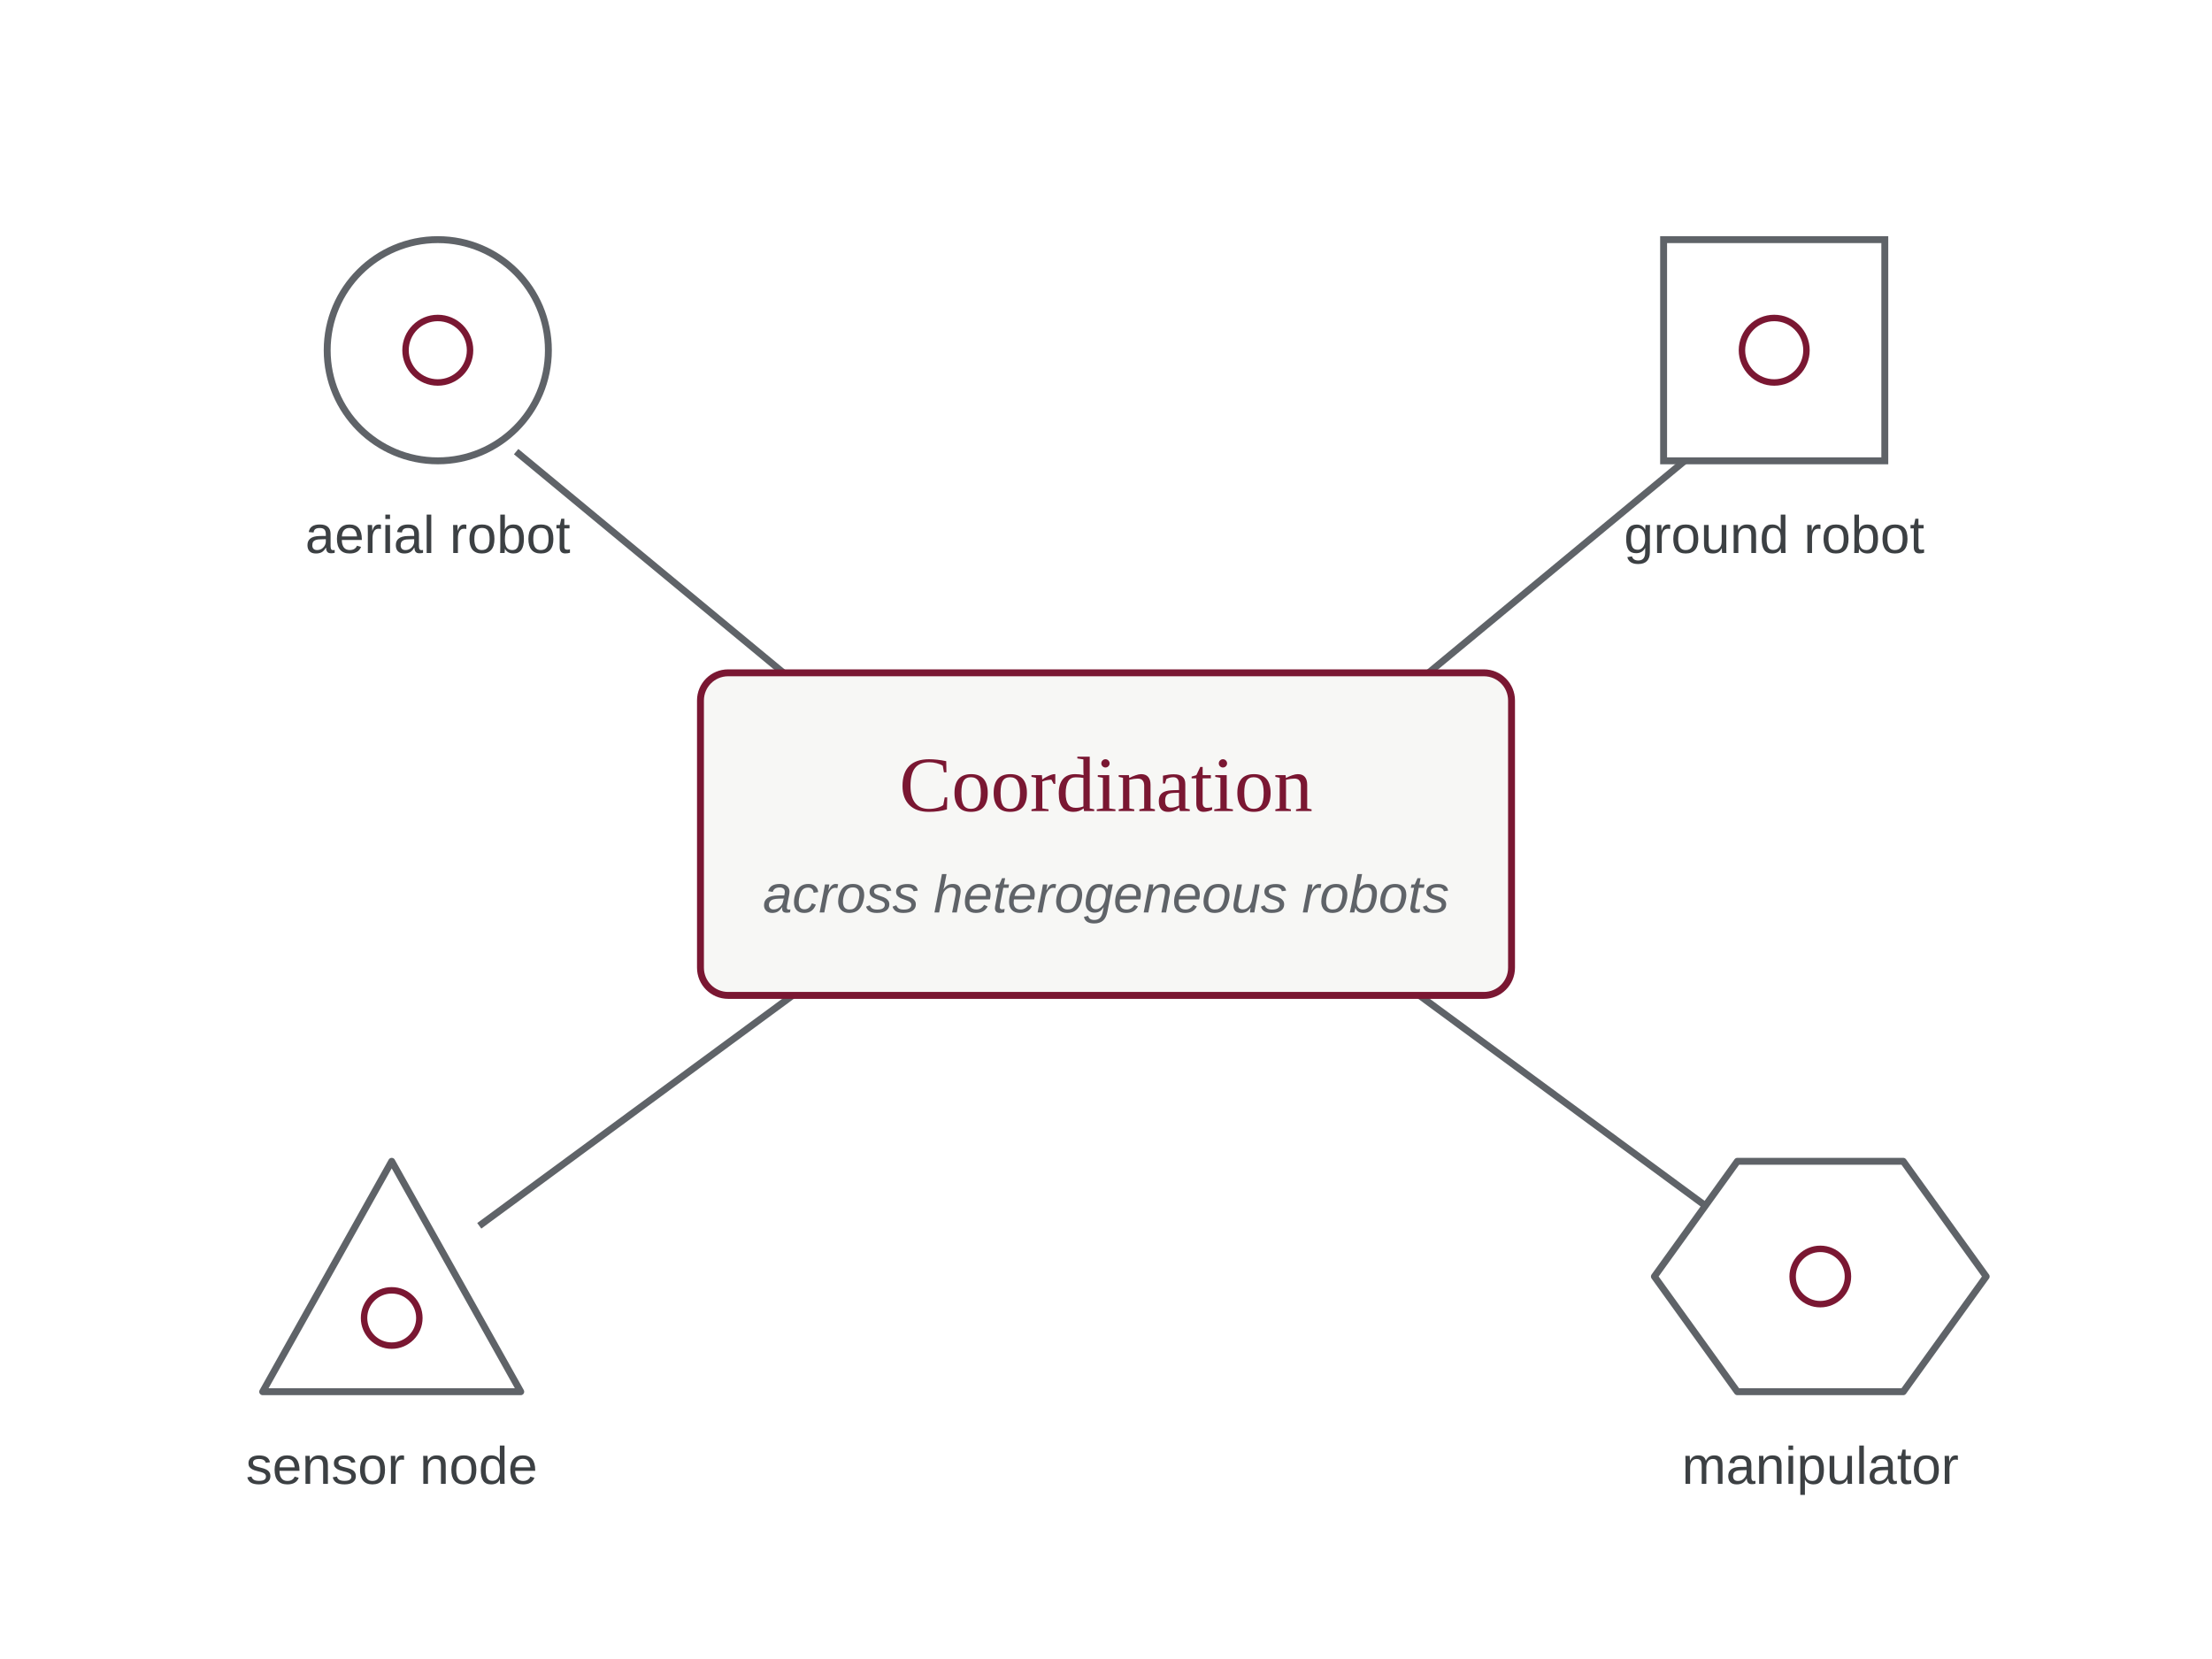
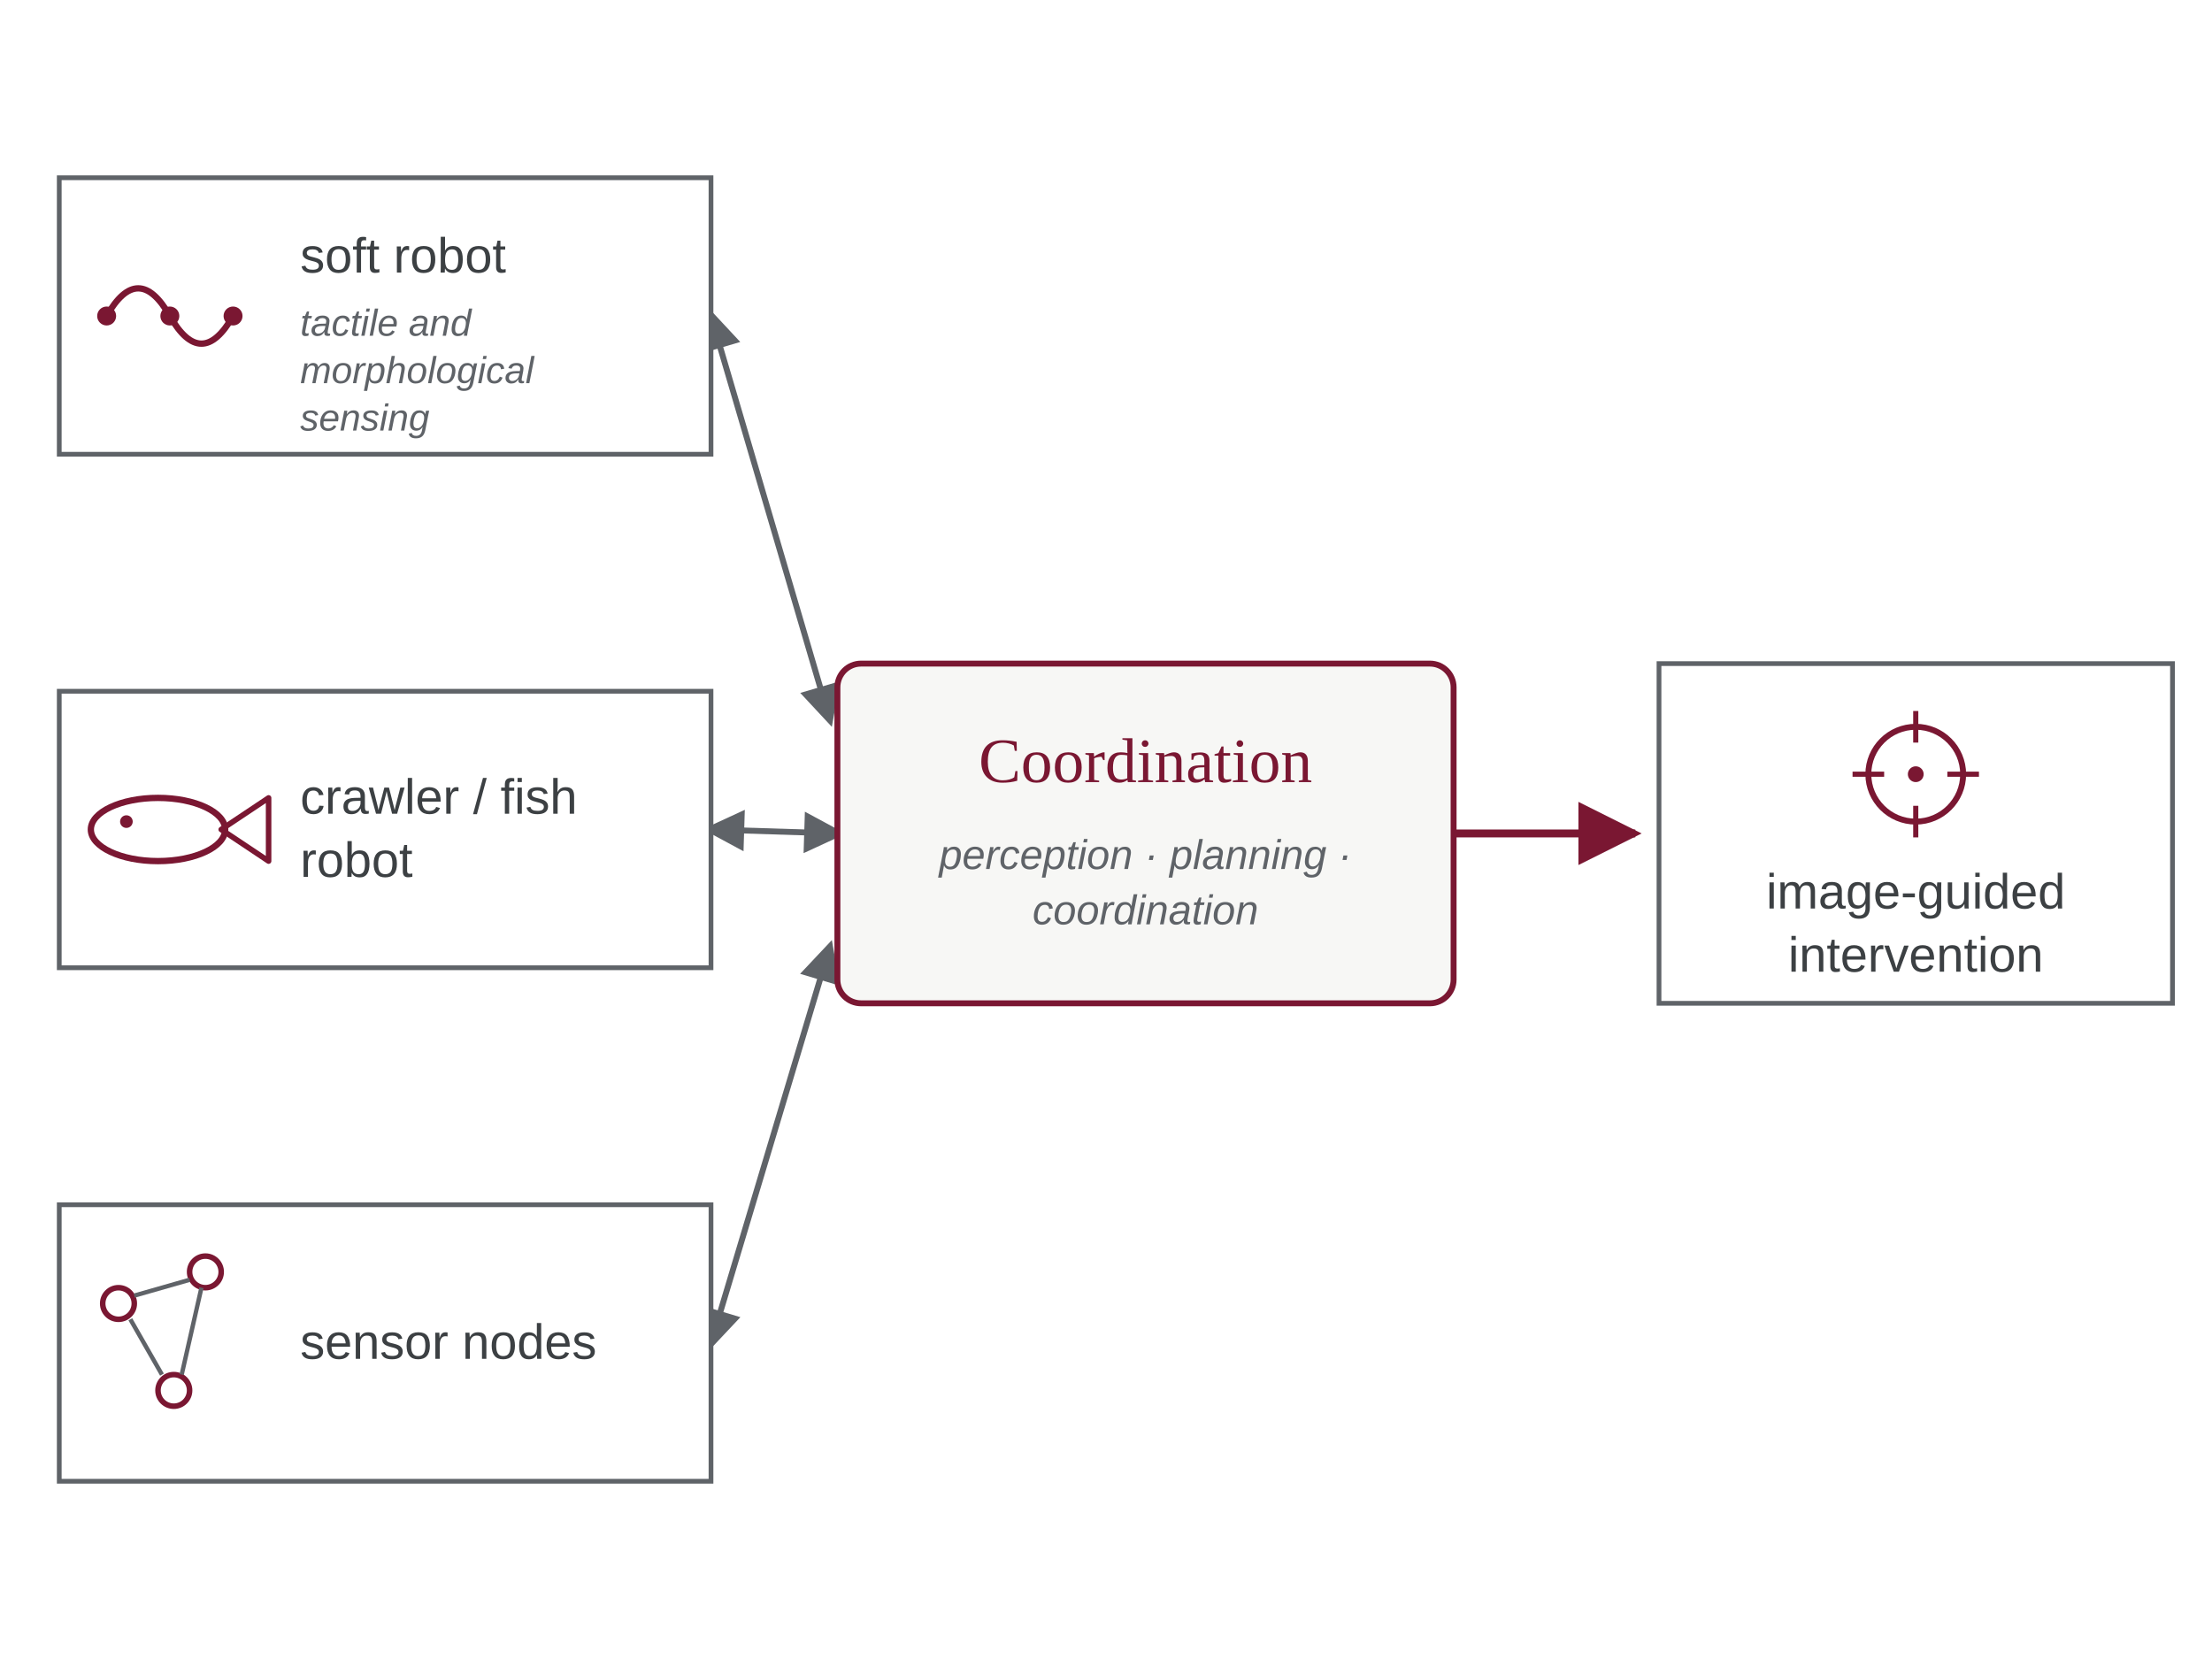
- <svg xmlns="http://www.w3.org/2000/svg" viewBox="0 0 480 360" width="480" height="360" role="img" aria-label="Coordination of heterogeneous robotic systems diagram">
-   <rect x="0" y="0" width="480" height="360" fill="#ffffff" />
-   <line x1="112" y1="98" x2="170" y2="146" stroke="#5f6368" stroke-width="1.5" />
-   <line x1="368" y1="98" x2="310" y2="146" stroke="#5f6368" stroke-width="1.5" />
-   <line x1="104" y1="266" x2="172" y2="216" stroke="#5f6368" stroke-width="1.5" />
-   <line x1="376" y1="266" x2="308" y2="216" stroke="#5f6368" stroke-width="1.5" />
+ <svg xmlns="http://www.w3.org/2000/svg" viewBox="0 0 560 420" width="560" height="420" role="img" aria-label="Perception, planning and coordination across heterogeneous robots toward image-guided intervention">
+   <defs>
+     <marker id="rob-arrow" viewBox="0 0 10 10" refX="8" refY="5" markerWidth="7" markerHeight="7" orient="auto-start-reverse">
+       <path d="M0,0 L10,5 L0,10 Z" fill="#5f6368" />
+     </marker>
+     <marker id="rob-arrow-claret" viewBox="0 0 10 10" refX="9" refY="5" markerWidth="8" markerHeight="8" orient="auto-start-reverse">
+       <path d="M0,0 L10,5 L0,10 Z" fill="#7a1732" />
+     </marker>
+   </defs>
+   <rect x="0" y="0" width="560" height="420" fill="#ffffff" />
+   <line x1="180" y1="80" x2="210" y2="182" stroke="#5f6368" stroke-width="1.5" marker-start="url(#rob-arrow)" marker-end="url(#rob-arrow)" />
+   <line x1="180" y1="210" x2="212" y2="211" stroke="#5f6368" stroke-width="1.5" marker-start="url(#rob-arrow)" marker-end="url(#rob-arrow)" />
+   <line x1="180" y1="340" x2="210" y2="240" stroke="#5f6368" stroke-width="1.5" marker-start="url(#rob-arrow)" marker-end="url(#rob-arrow)" />
  <g>
-     <rect x="152" y="146" width="176" height="70" rx="6" fill="#f7f7f5" stroke="#7a1732" stroke-width="1.5" />
-     <text x="240" y="176" text-anchor="middle" font-family="Georgia, 'Times New Roman', serif" font-size="17" fill="#7a1732">Coordination</text>
-     <text x="240" y="198" text-anchor="middle" font-family="Arial, Helvetica, sans-serif" font-size="11.5" font-style="italic" fill="#5f6368">across heterogeneous robots</text>
+     <rect x="15" y="45" width="165" height="70" fill="#ffffff" stroke="#5f6368" stroke-width="1.2" />
+     <path d="M27,80 q8,-14 16,0 q8,14 16,0" fill="none" stroke="#7a1732" stroke-width="1.6" stroke-linecap="round" />
+     <circle cx="27" cy="80" r="2.4" fill="#7a1732" />
+     <circle cx="43" cy="80" r="2.4" fill="#7a1732" />
+     <circle cx="59" cy="80" r="2.4" fill="#7a1732" />
+     <text x="76" y="69" font-family="Arial, Helvetica, sans-serif" font-size="12.5" fill="#3c4043">soft robot</text>
+     <text x="76" y="85" font-family="Arial, Helvetica, sans-serif" font-size="9.5" font-style="italic" fill="#5f6368">tactile and</text>
+     <text x="76" y="97" font-family="Arial, Helvetica, sans-serif" font-size="9.5" font-style="italic" fill="#5f6368">morphological</text>
+     <text x="76" y="109" font-family="Arial, Helvetica, sans-serif" font-size="9.5" font-style="italic" fill="#5f6368">sensing</text>
  </g>
  <g>
-     <circle cx="95" cy="76" r="24" fill="#ffffff" stroke="#5f6368" stroke-width="1.5" />
-     <circle cx="95" cy="76" r="7" fill="none" stroke="#7a1732" stroke-width="1.4" />
-     <text x="95" y="120" text-anchor="middle" font-family="Arial, Helvetica, sans-serif" font-size="11.5" fill="#3c4043">aerial robot</text>
+     <rect x="15" y="175" width="165" height="70" fill="#ffffff" stroke="#5f6368" stroke-width="1.2" />
+     <ellipse cx="40" cy="210" rx="17" ry="8" fill="none" stroke="#7a1732" stroke-width="1.6" />
+     <path d="M56,210 L68,202 L68,218 Z" fill="none" stroke="#7a1732" stroke-width="1.4" stroke-linejoin="round" />
+     <circle cx="32" cy="208" r="1.6" fill="#7a1732" />
+     <text x="76" y="206" font-family="Arial, Helvetica, sans-serif" font-size="12.5" fill="#3c4043">crawler / fish</text>
+     <text x="76" y="222" font-family="Arial, Helvetica, sans-serif" font-size="12.5" fill="#3c4043">robot</text>
  </g>
  <g>
-     <rect x="361" y="52" width="48" height="48" fill="#ffffff" stroke="#5f6368" stroke-width="1.5" />
-     <circle cx="385" cy="76" r="7" fill="none" stroke="#7a1732" stroke-width="1.4" />
-     <text x="385" y="120" text-anchor="middle" font-family="Arial, Helvetica, sans-serif" font-size="11.5" fill="#3c4043">ground robot</text>
+     <rect x="15" y="305" width="165" height="70" fill="#ffffff" stroke="#5f6368" stroke-width="1.2" />
+     <circle cx="30" cy="330" r="4" fill="none" stroke="#7a1732" stroke-width="1.4" />
+     <circle cx="52" cy="322" r="4" fill="none" stroke="#7a1732" stroke-width="1.4" />
+     <circle cx="44" cy="352" r="4" fill="none" stroke="#7a1732" stroke-width="1.4" />
+     <line x1="34" y1="328" x2="48" y2="324" stroke="#5f6368" stroke-width="1.1" />
+     <line x1="33" y1="334" x2="41" y2="348" stroke="#5f6368" stroke-width="1.1" />
+     <line x1="51" y1="326" x2="46" y2="348" stroke="#5f6368" stroke-width="1.1" />
+     <text x="76" y="344" font-family="Arial, Helvetica, sans-serif" font-size="12.5" fill="#3c4043">sensor nodes</text>
  </g>
  <g>
-     <path d="M85 252 L57 302 L113 302 Z" fill="#ffffff" stroke="#5f6368" stroke-width="1.5" stroke-linejoin="round" />
-     <circle cx="85" cy="286" r="6" fill="none" stroke="#7a1732" stroke-width="1.4" />
-     <text x="85" y="322" text-anchor="middle" font-family="Arial, Helvetica, sans-serif" font-size="11.5" fill="#3c4043">sensor node</text>
+     <rect x="212" y="168" width="156" height="86" rx="6" fill="#f7f7f5" stroke="#7a1732" stroke-width="1.5" />
+     <text x="290" y="198" text-anchor="middle" font-family="Georgia, 'Times New Roman', serif" font-size="16" fill="#7a1732">Coordination</text>
+     <text x="290" y="220" text-anchor="middle" font-family="Arial, Helvetica, sans-serif" font-size="10.5" font-style="italic" fill="#5f6368">perception · planning ·</text>
+     <text x="290" y="234" text-anchor="middle" font-family="Arial, Helvetica, sans-serif" font-size="10.5" font-style="italic" fill="#5f6368">coordination</text>
  </g>
+   <line x1="368" y1="211" x2="414" y2="211" stroke="#7a1732" stroke-width="2" marker-end="url(#rob-arrow-claret)" />
  <g>
-     <path d="M377 252 L413 252 L431 277 L413 302 L377 302 L359 277 Z" fill="#ffffff" stroke="#5f6368" stroke-width="1.5" stroke-linejoin="round" />
-     <circle cx="395" cy="277" r="6" fill="none" stroke="#7a1732" stroke-width="1.4" />
-     <text x="395" y="322" text-anchor="middle" font-family="Arial, Helvetica, sans-serif" font-size="11.5" fill="#3c4043">manipulator</text>
+     <rect x="420" y="168" width="130" height="86" fill="#ffffff" stroke="#5f6368" stroke-width="1.2" />
+     <circle cx="485" cy="196" r="12" fill="none" stroke="#7a1732" stroke-width="1.5" />
+     <circle cx="485" cy="196" r="2" fill="#7a1732" />
+     <line x1="485" y1="180" x2="485" y2="188" stroke="#7a1732" stroke-width="1.3" />
+     <line x1="485" y1="204" x2="485" y2="212" stroke="#7a1732" stroke-width="1.3" />
+     <line x1="469" y1="196" x2="477" y2="196" stroke="#7a1732" stroke-width="1.3" />
+     <line x1="493" y1="196" x2="501" y2="196" stroke="#7a1732" stroke-width="1.3" />
+     <text x="485" y="230" text-anchor="middle" font-family="Arial, Helvetica, sans-serif" font-size="12.5" fill="#3c4043">image-guided</text>
+     <text x="485" y="246" text-anchor="middle" font-family="Arial, Helvetica, sans-serif" font-size="12.5" fill="#3c4043">intervention</text>
  </g>
</svg>
